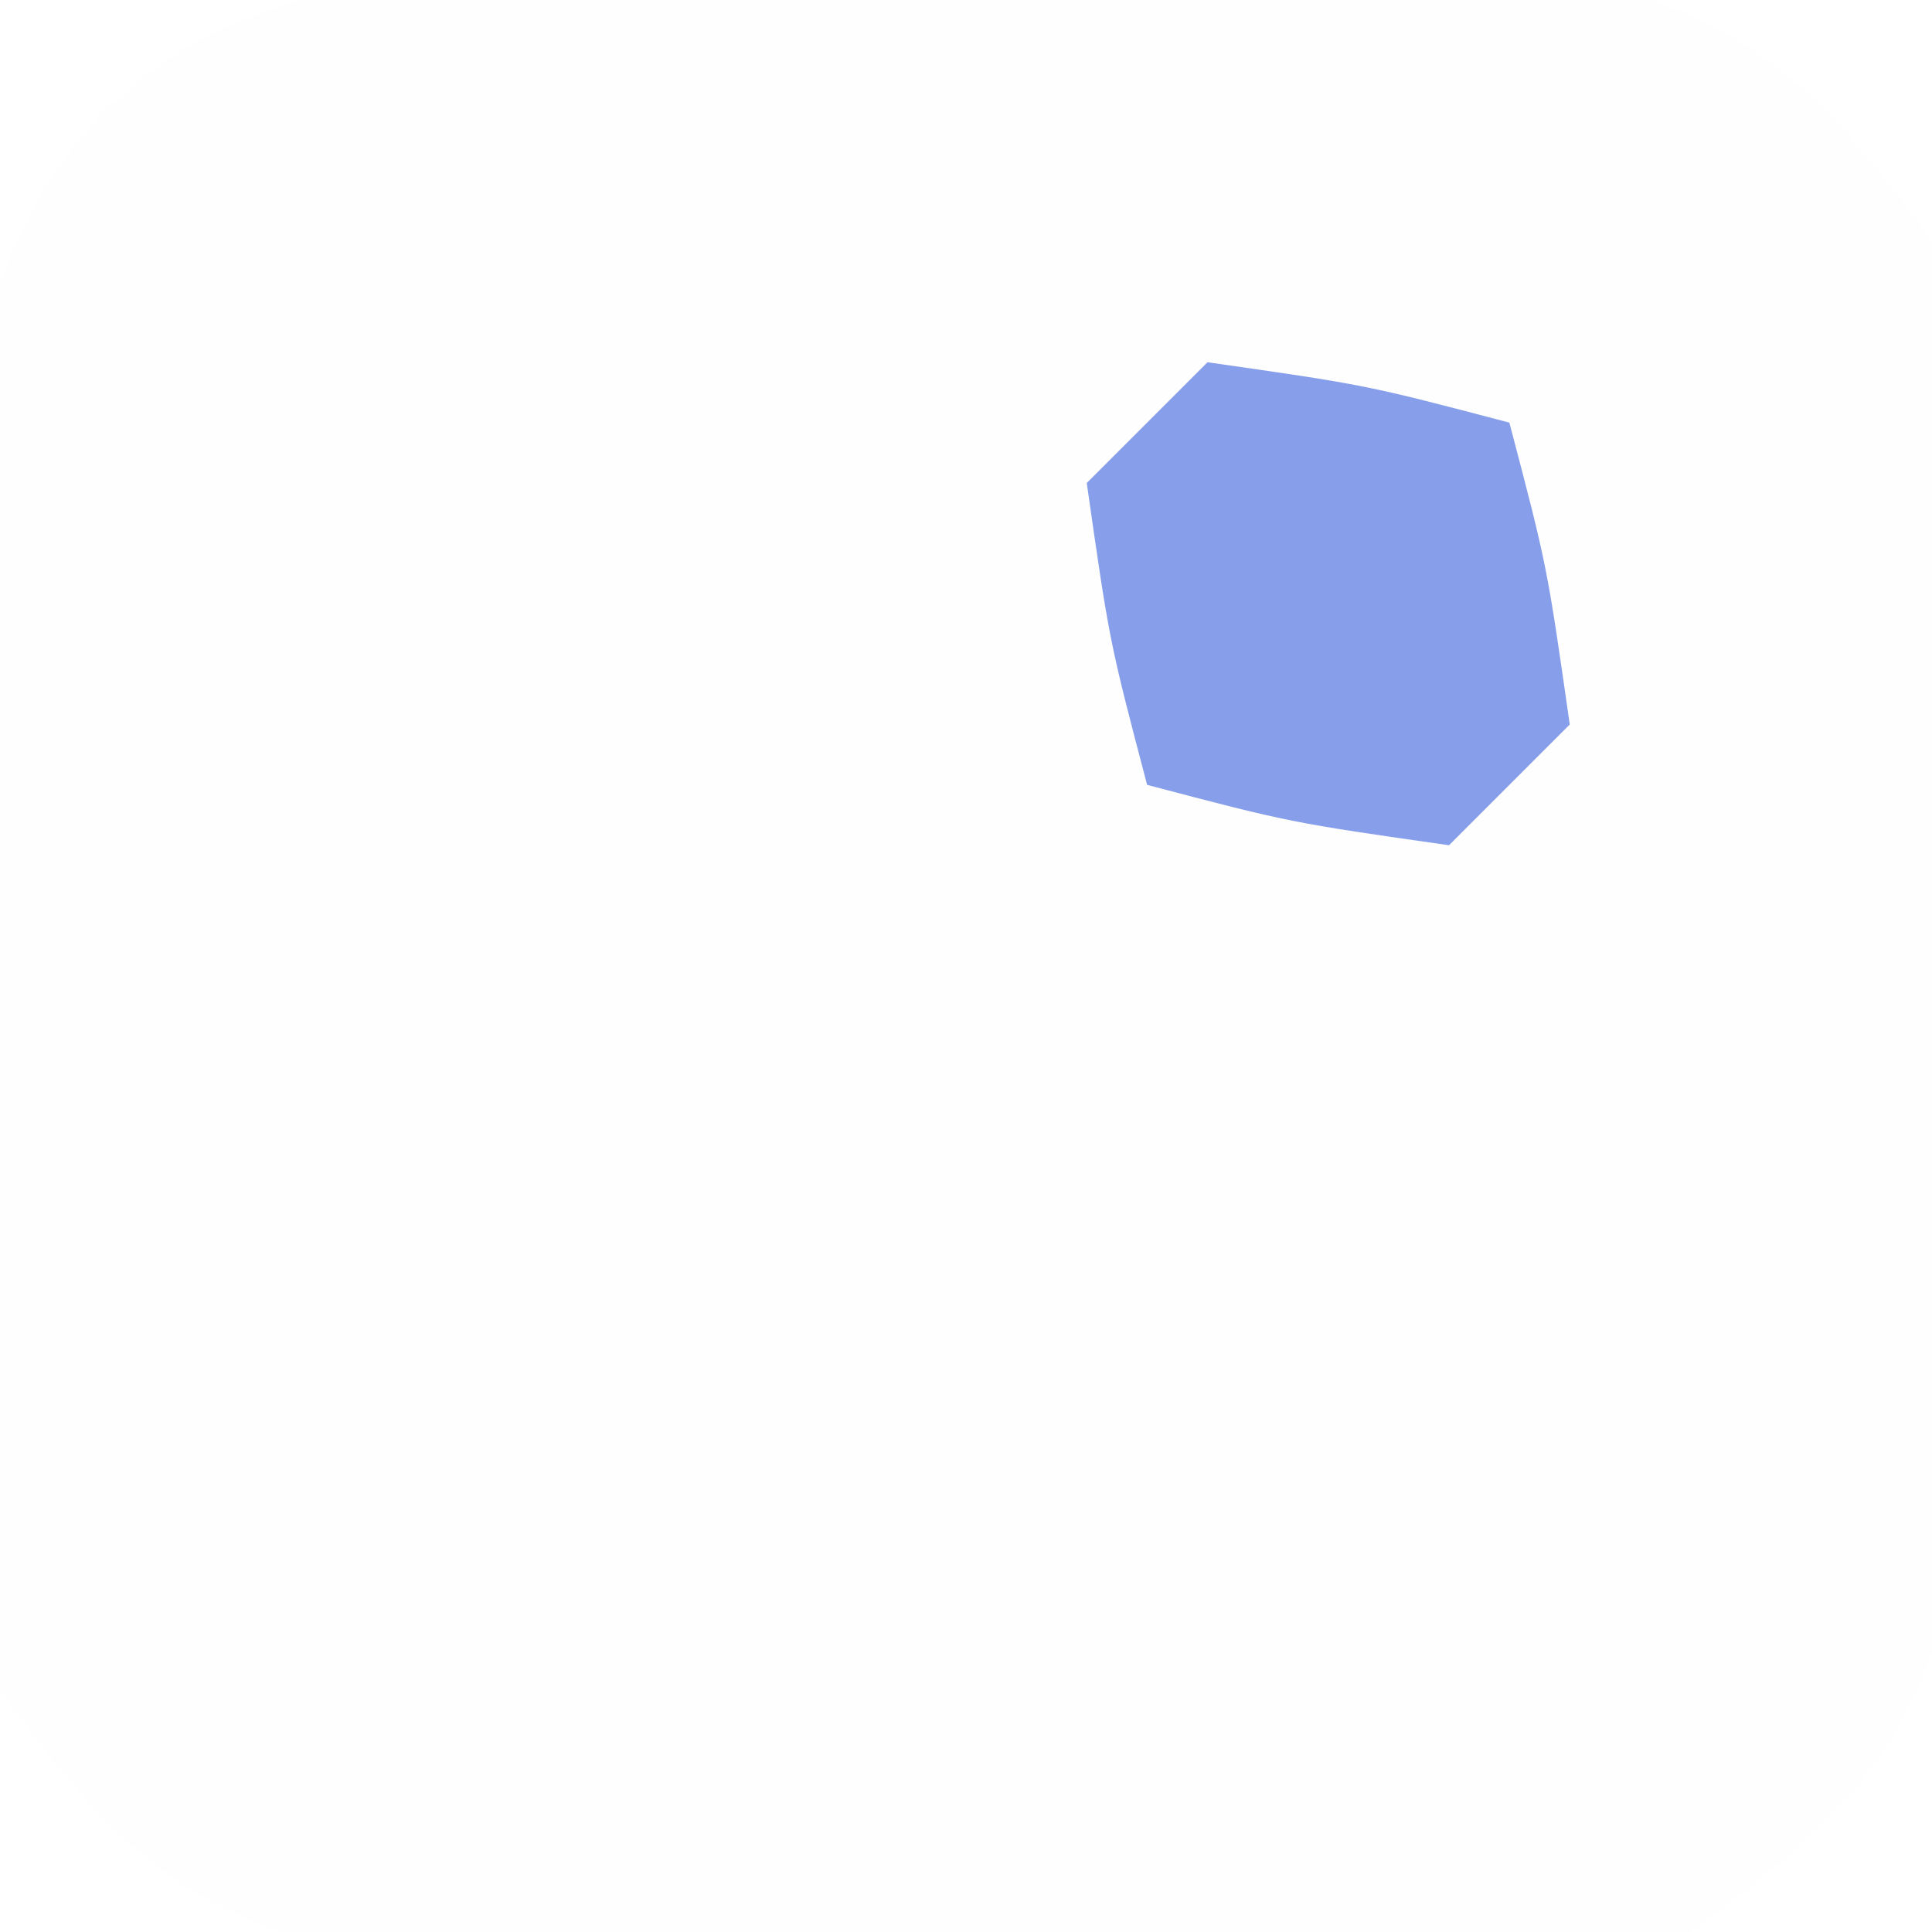
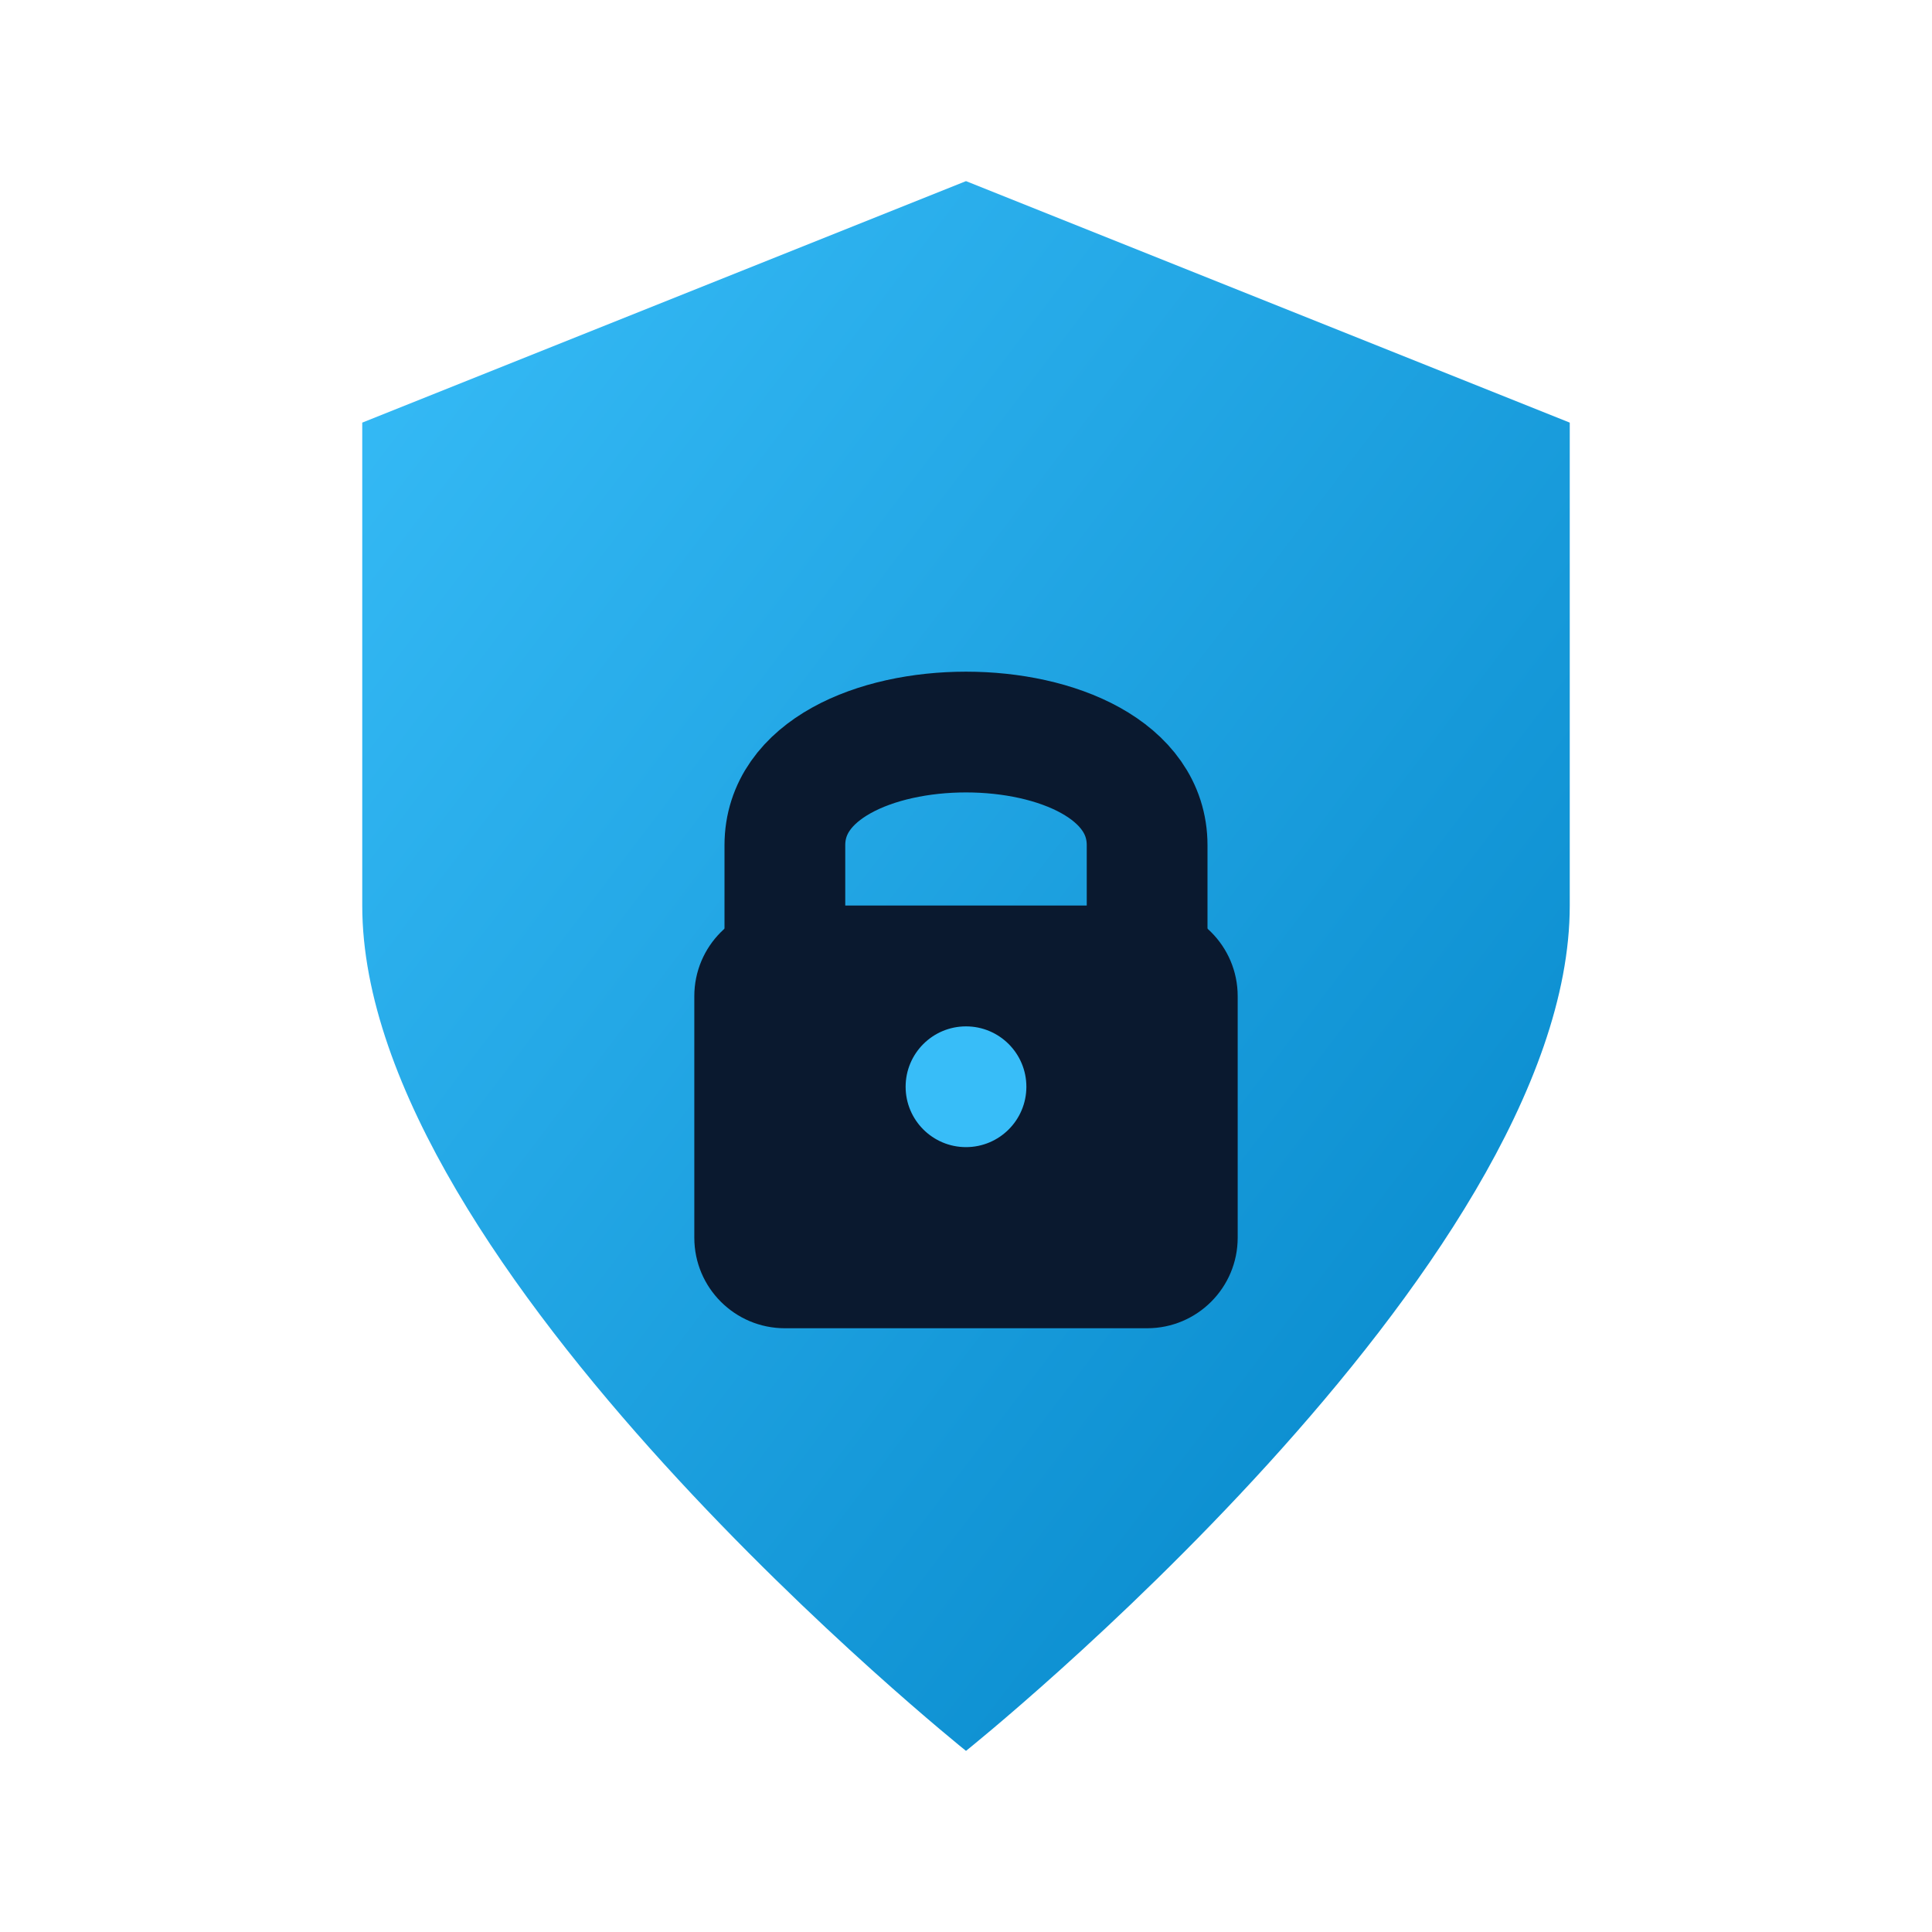
- <svg xmlns="http://www.w3.org/2000/svg" version="1.1" width="32" height="32">
-   <path d="M0 0 C1.052 -0.005 2.104 -0.01 3.188 -0.016 C4.281 -0 5.374 0.015 6.5 0.031 C8.14 0.008 8.14 0.008 9.812 -0.016 C10.864 -0.01 11.916 -0.005 13 0 C14.439 0.007 14.439 0.007 15.906 0.014 C19.301 0.691 20.468 1.753 22.5 4.531 C23.018 7.125 23.018 7.125 23.031 10.031 C23.039 11.609 23.039 11.609 23.047 13.219 C23.031 14.312 23.016 15.405 23 16.531 C23.015 17.624 23.031 18.718 23.047 19.844 C23.042 20.896 23.037 21.948 23.031 23.031 C23.027 23.99 23.022 24.949 23.018 25.938 C22.34 29.332 21.279 30.5 18.5 32.531 C15.906 33.049 15.906 33.049 13 33.062 C11.948 33.068 10.896 33.073 9.812 33.078 C8.719 33.063 7.626 33.047 6.5 33.031 C5.407 33.047 4.314 33.062 3.188 33.078 C2.136 33.073 1.084 33.068 0 33.062 C-0.959 33.058 -1.918 33.053 -2.906 33.049 C-6.301 32.371 -7.468 31.31 -9.5 28.531 C-10.018 25.938 -10.018 25.938 -10.031 23.031 C-10.036 21.979 -10.042 20.927 -10.047 19.844 C-10.031 18.751 -10.016 17.657 -10 16.531 C-10.015 15.438 -10.031 14.345 -10.047 13.219 C-10.039 11.641 -10.039 11.641 -10.031 10.031 C-10.027 9.072 -10.022 8.113 -10.018 7.125 C-8.885 1.45 -5.396 0.025 0 0 Z " fill="#FEFEFE" transform="translate(9.5,-0.53125)" />
-   <path d="M0 0 C2.625 0.375 2.625 0.375 5 1 C5.625 3.375 5.625 3.375 6 6 C5.34 6.66 4.68 7.32 4 8 C1.375 7.625 1.375 7.625 -1 7 C-1.625 4.625 -1.625 4.625 -2 2 C-1.34 1.34 -0.68 0.68 0 0 Z " fill="#879FEA" transform="translate(20,6)" />
+ <svg xmlns="http://www.w3.org/2000/svg" viewBox="0 0 32 32" width="32" height="32">
+   <defs>
+     <linearGradient id="shieldDark" x1="0%" y1="0%" x2="100%" y2="100%">
+       <stop offset="0%" stop-color="#38bdf8" />
+       <stop offset="100%" stop-color="#0284c7" />
+     </linearGradient>
+   </defs>
+   <path d="M 16 3 L 26 7 L 26 15 C 26 21 16 29 16 29 C 16 29 6 21 6 15 L 6 7 Z" fill="url(#shieldDark)" />
+   <path d="M 13 14 C 13 11.5 19 11.5 19 14 L 19 16 L 13 16 Z" fill="none" stroke="#0a192f" stroke-width="2" stroke-linecap="round" />
+   <rect x="11.5" y="15" width="9" height="7" rx="1.5" fill="#0a192f" />
+   <circle cx="16" cy="18" r="1" fill="#38bdf8" />
</svg>
